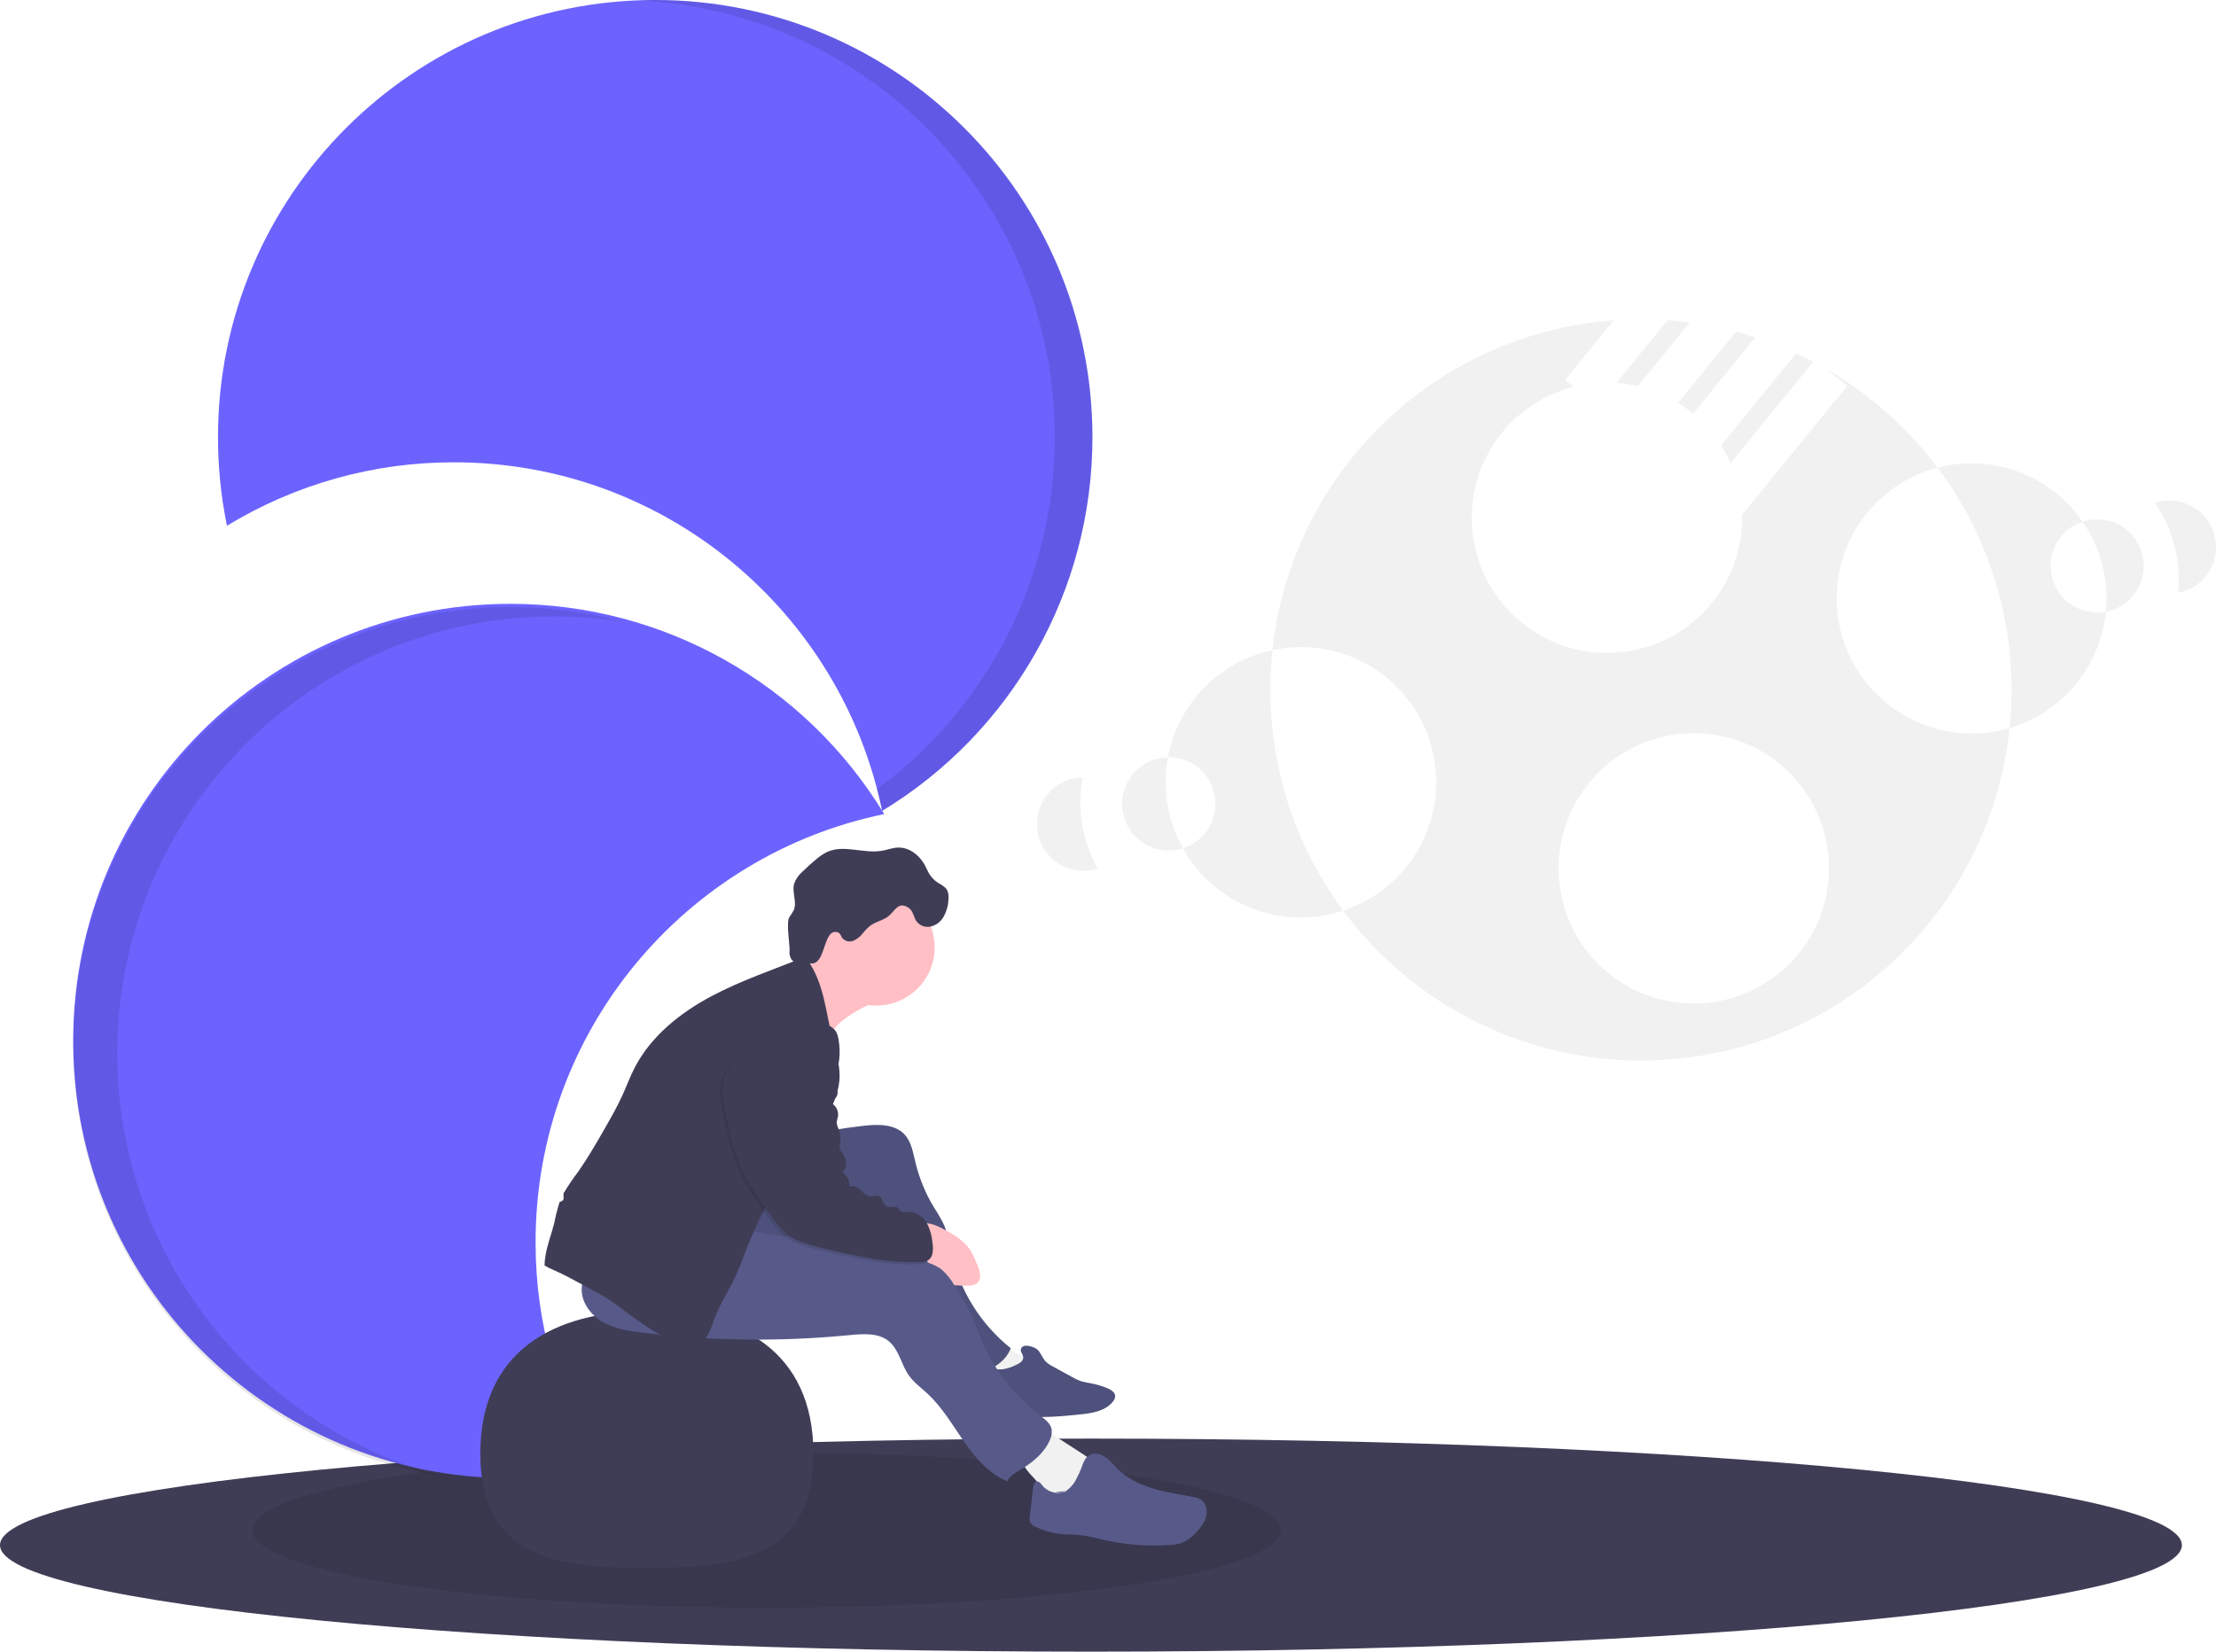
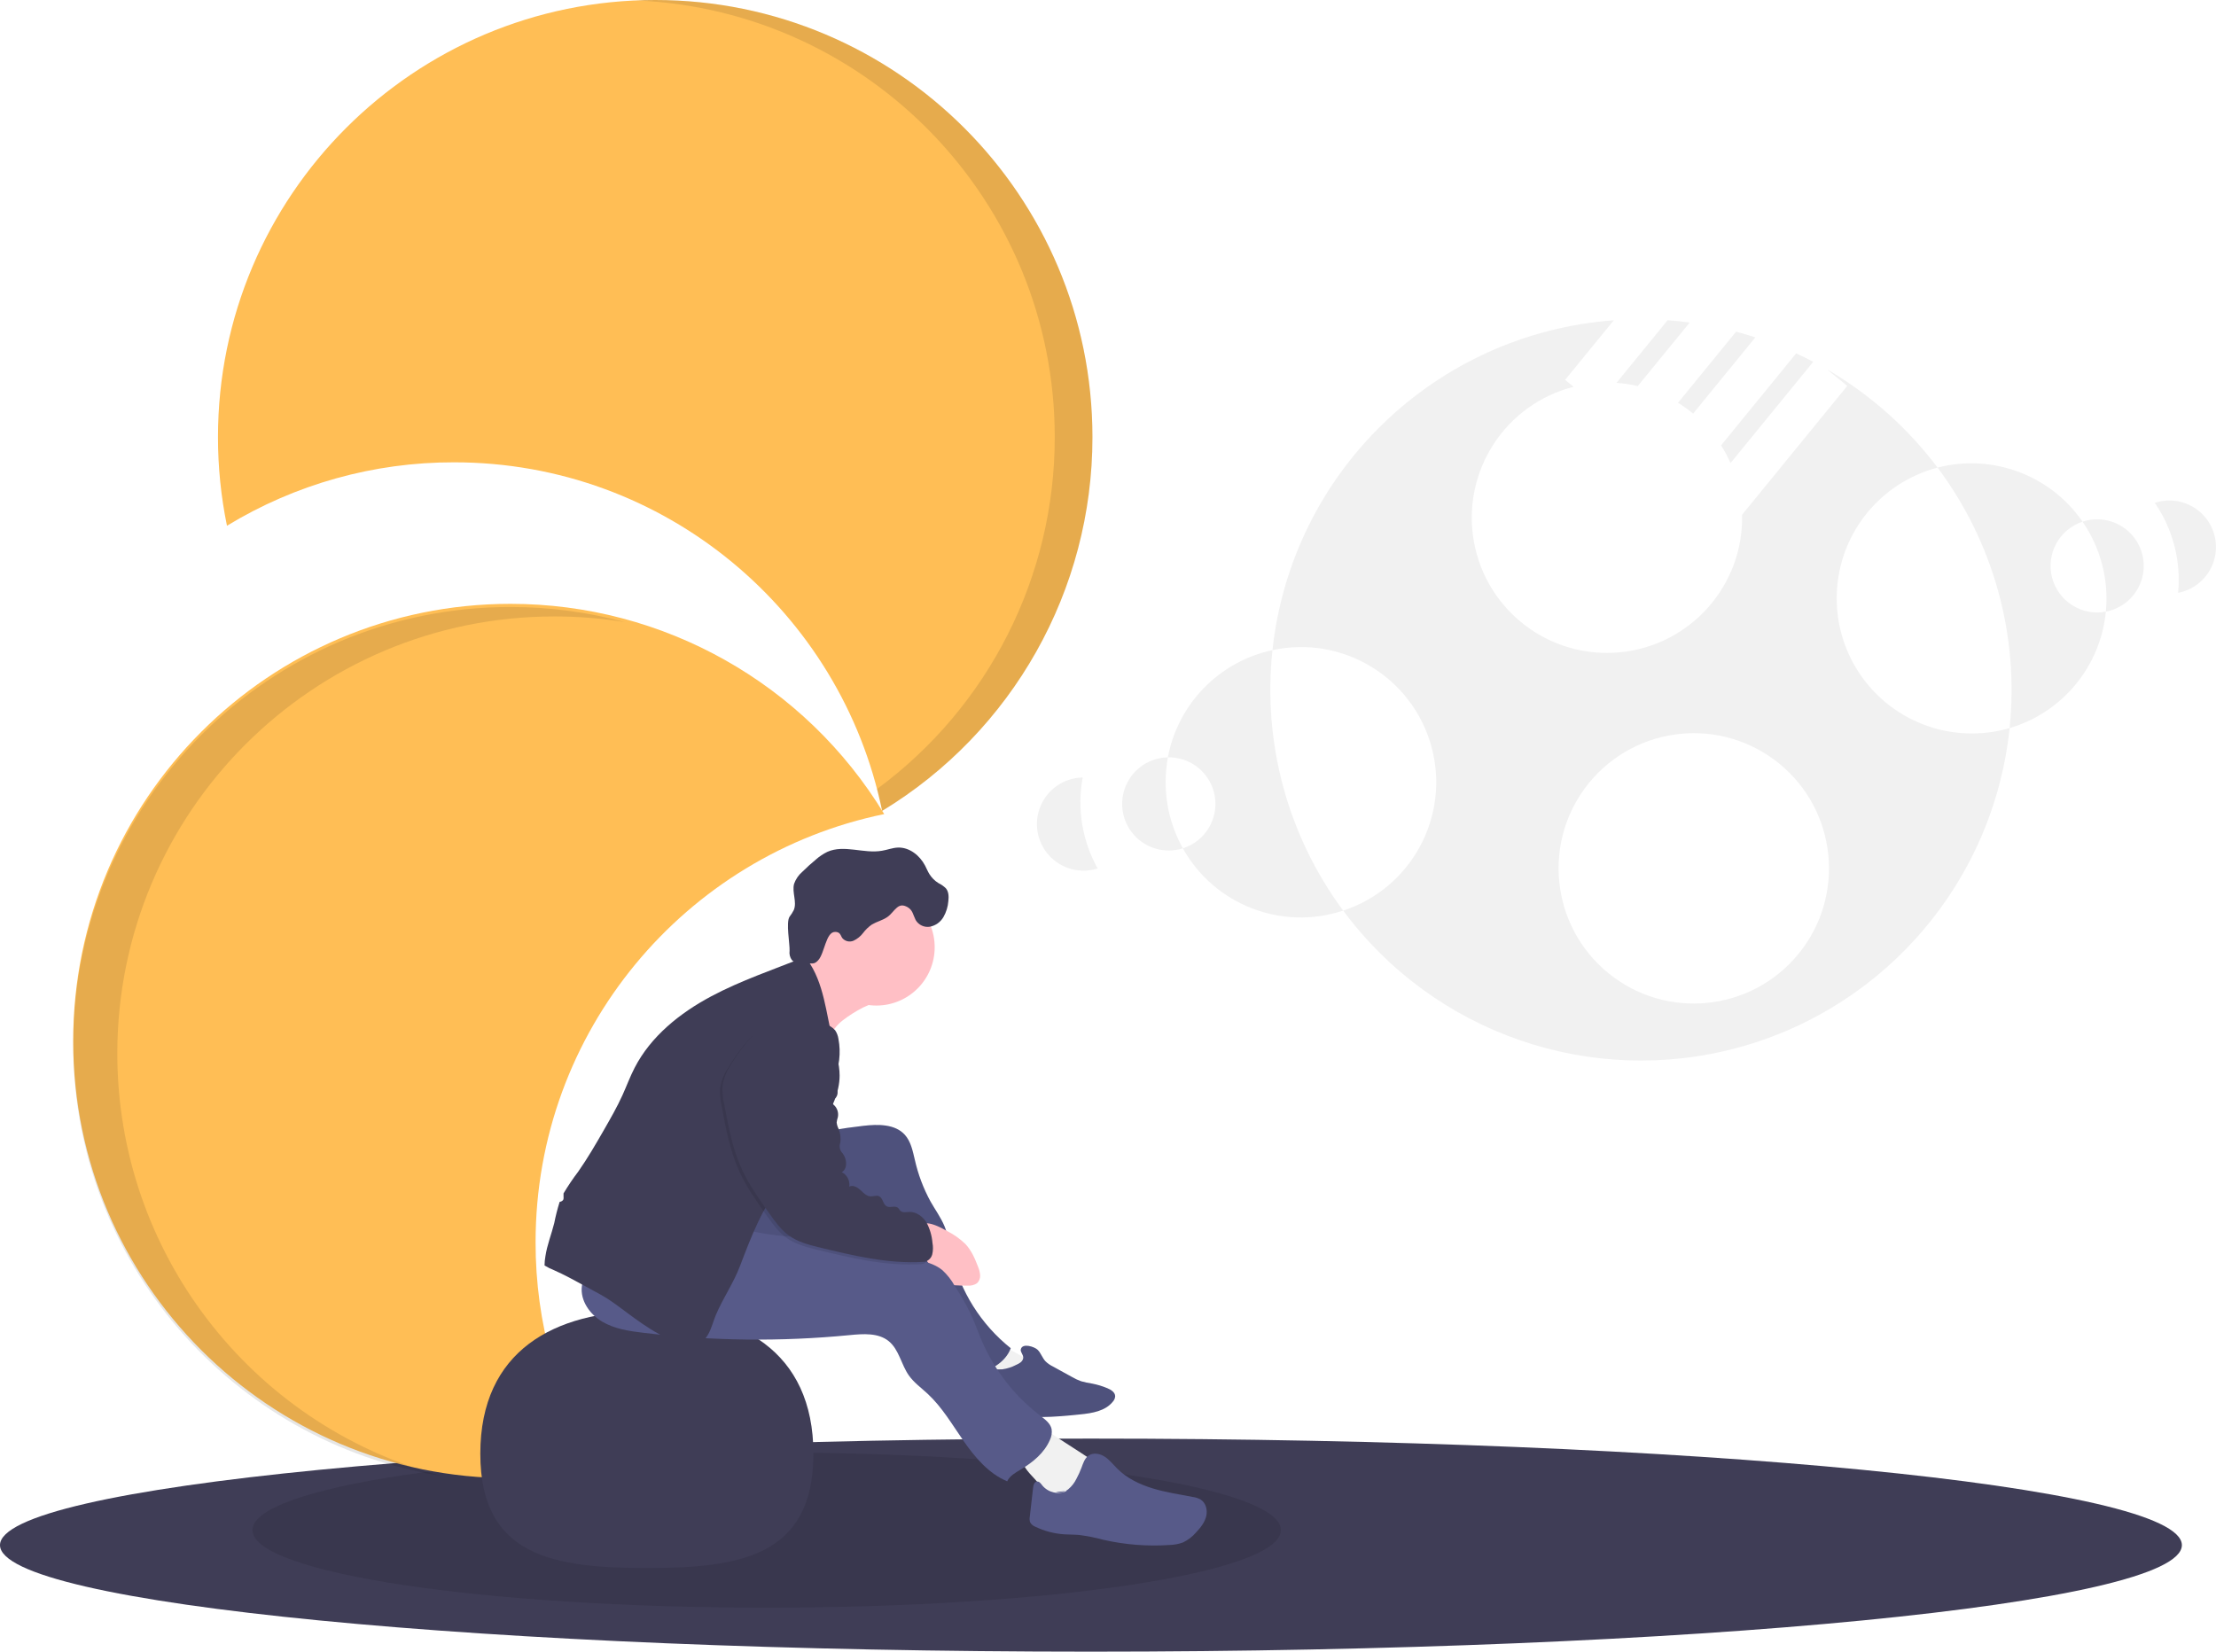
- <svg xmlns="http://www.w3.org/2000/svg" id="f010fad9-d75e-40fc-a29f-2de004ea6566" data-name="Layer 1" width="956.73" height="713.19" viewBox="0 0 956.73 713.19">
-   <ellipse cx="471" cy="667.19" rx="471" ry="46" fill="#3f3d56" />
-   <ellipse cx="331" cy="660.69" rx="222" ry="33.5" opacity="0.1" />
-   <path d="M342,354.14c-104.26,0-188.77,84.52-188.77,188.77S237.78,731.68,342,731.68a189.68,189.68,0,0,0,38.24-3.88,188,188,0,0,1-27.38-98c0-91.14,64.6-167.2,150.52-184.88A188.66,188.66,0,0,0,342,354.14Z" transform="translate(-121.63 -93.4)" fill="#6c63ff" />
-   <path d="M172.28,548.34c0-104.25,84.52-188.76,188.77-188.76a190.4,190.4,0,0,1,30.3,2.43A189.11,189.11,0,0,0,342,355.5c-104.26,0-188.77,84.52-188.77,188.77,0,94,68.69,171.91,158.61,186.35A188.83,188.83,0,0,1,172.28,548.34Z" transform="translate(-121.63 -93.4)" opacity="0.1" />
-   <path d="M502.48,443.55a188.66,188.66,0,0,0,90.79-161.38c0-104.25-84.51-188.77-188.77-188.77S215.74,177.92,215.74,282.17a189.77,189.77,0,0,0,3.88,38.25,187.85,187.85,0,0,1,98-27.39C408.74,293,484.8,357.64,502.48,443.55Z" transform="translate(-121.63 -93.4)" fill="#6c63ff" />
-   <path d="M577,282.17a188.49,188.49,0,0,1-76.71,151.91c.81,3.13,1.56,6.28,2.22,9.47a188.66,188.66,0,0,0,90.79-161.38c0-104.25-84.51-188.77-188.77-188.77-2.73,0-5.44.07-8.14.19C496.83,97.86,577,180.65,577,282.17Z" transform="translate(-121.63 -93.4)" opacity="0.1" />
-   <path d="M494.24,528.44a56.34,56.34,0,0,0-8.78,5.56,18.88,18.88,0,0,0-6.11,8.27c-1.71-3.55-2.64-7.41-3.78-11.18A186,186,0,0,0,467.85,511,26.77,26.77,0,0,0,480,501.67c6,5.95,12.11,12.15,15.08,20,.51,1.36,2,2.81,2.35,4C497.9,527.44,495.54,527.72,494.24,528.44Z" transform="translate(-121.63 -93.4)" fill="#ffbfc5" />
-   <path d="M329,721.12c0,44.62,32.19,49.35,71.91,49.35s71.9-4.73,71.9-49.35-32.19-61.57-71.9-61.57S329,676.51,329,721.12Z" transform="translate(-121.63 -93.4)" fill="#3f3d56" />
-   <path d="M550.43,673.37a55.07,55.07,0,0,1,17.94,9.6,1.85,1.85,0,0,1,.81,1.1c.14,1-1.24,1.45-2.24,1.74-3,.85-4.83,3.62-7,5.78s-5.65,3.87-8.18,2.14a8,8,0,0,1-1.72-1.81L539.36,678a64.67,64.67,0,0,1,11.37-5" transform="translate(-121.63 -93.4)" fill="#f1f1f1" />
-   <path d="M569.64,676.27c1.42,1.44,2,3.52,3.42,5a12.23,12.23,0,0,0,3.16,2.19l8.18,4.5a22.62,22.62,0,0,0,4,1.87,35.5,35.5,0,0,0,4.69,1,33.78,33.78,0,0,1,6.62,2c1.6.66,3.39,1.79,3.38,3.52a3.82,3.82,0,0,1-1,2.28c-3.22,4.06-8.93,5-14.09,5.51-11.16,1.18-22.58,2.06-33.49-.57a14.29,14.29,0,0,1-5.89-2.55c-3.29-2.73-4-7.7-2.72-11.79a6.38,6.38,0,0,1,2.6-3.87c1.73-1,3.88-.53,5.87-.68a18.52,18.52,0,0,0,6-1.93c1.25-.56,2.68-1.29,3-2.77s-1.37-2.76-1-4C563.07,673.19,568.34,674.94,569.64,676.27Z" transform="translate(-121.63 -93.4)" fill="#575a89" />
-   <path d="M569.64,676.27c1.42,1.44,2,3.52,3.42,5a12.23,12.23,0,0,0,3.16,2.19l8.18,4.5a22.62,22.62,0,0,0,4,1.87,35.5,35.5,0,0,0,4.69,1,33.78,33.78,0,0,1,6.62,2c1.6.66,3.39,1.79,3.38,3.52a3.82,3.82,0,0,1-1,2.28c-3.22,4.06-8.93,5-14.09,5.51-11.16,1.18-22.58,2.06-33.49-.57a14.29,14.29,0,0,1-5.89-2.55c-3.29-2.73-4-7.7-2.72-11.79a6.38,6.38,0,0,1,2.6-3.87c1.73-1,3.88-.53,5.87-.68a18.52,18.52,0,0,0,6-1.93c1.25-.56,2.68-1.29,3-2.77s-1.37-2.76-1-4C563.07,673.19,568.34,674.94,569.64,676.27Z" transform="translate(-121.63 -93.4)" opacity="0.1" />
-   <path d="M588.61,720.93l3.44,2.27a6.15,6.15,0,0,1,2.49,2.46c.75,1.75-.26,3.73-1.38,5.27a30.28,30.28,0,0,1-13.24,10.26,19.73,19.73,0,0,1-5.75,1.43,2.4,2.4,0,0,1-1.33-.16c-1.05-.56-.9-2.05-.91-3.24,0-3.43-2.63-6.22-5-8.75s-4.71-5.63-4.17-9a11.2,11.2,0,0,1,3-5.28,21.59,21.59,0,0,1,4.5-4.25c2.43-1.59,3.28-.73,5.56.72Q582.25,716.75,588.61,720.93Z" transform="translate(-121.63 -93.4)" fill="#f1f1f1" />
-   <path d="M577.45,737.67a6.13,6.13,0,0,0,5.41-1.22,13.55,13.55,0,0,0,3.51-4.52,36.74,36.74,0,0,0,2.18-4.78c.72-1.93,1.38-4.06,3.08-5.23,2-1.42,4.94-.86,7,.51s3.62,3.4,5.39,5.16c4.17,4.16,9.66,6.79,15.3,8.51s11.49,2.58,17.28,3.69a9.8,9.8,0,0,1,3.32,1.07c2.34,1.43,3.13,4.62,2.47,7.28S640,753,638.11,755a17.24,17.24,0,0,1-5.73,4.43,18.29,18.29,0,0,1-5.79,1.1,98.89,98.89,0,0,1-28.6-2.24,76.51,76.51,0,0,0-10.48-2.09c-2.15-.19-4.33-.13-6.48-.28a34.12,34.12,0,0,1-12.38-3.26,4.37,4.37,0,0,1-2.25-1.88,4.62,4.62,0,0,1-.17-2.48l1.43-12.54c.13-1.09.49-2.45,1.58-2.62s1.78.9,2.43,1.72a8.87,8.87,0,0,0,10.61,2.32" transform="translate(-121.63 -93.4)" fill="#575a89" />
-   <path d="M494.41,579.53c6.29-.71,13.59-.83,17.85,3.86,2.61,2.88,3.4,6.91,4.3,10.68a69.35,69.35,0,0,0,6.82,18.16c2,3.54,4.43,6.85,6,10.61s2.16,8,3.08,12.09A72.94,72.94,0,0,0,558,675.57c-2.27,6.17-8.84,9.7-15.23,11.28A8.39,8.39,0,0,1,538,687a8.52,8.52,0,0,1-3.09-2.28,106,106,0,0,1-8.33-10.21c-9.21-12.3-18.55-24.85-23.57-39.36-1.76-5.1-3.52-11-8.47-13.17-2.82-1.22-6.05-.84-9.08-.32a123.09,123.09,0,0,0-19.92,5.11c-6.92,2.41-14.84,5.37-21.17,1.69-3.79-2.21-6-6.44-6.87-10.74s-.43-8.74,0-13.1a13.49,13.49,0,0,1,1.38-5.66,12.27,12.27,0,0,1,3.31-3.35,68.15,68.15,0,0,1,18.64-10c6.39-2.26,13.27-3,19.94-4.13Q487.56,580.3,494.41,579.53Z" transform="translate(-121.63 -93.4)" fill="#575a89" />
-   <path d="M494.41,579.53c6.29-.71,13.59-.83,17.85,3.86,2.61,2.88,3.4,6.91,4.3,10.68a69.35,69.35,0,0,0,6.82,18.16c2,3.54,4.43,6.85,6,10.61s2.16,8,3.08,12.09A72.94,72.94,0,0,0,558,675.57c-2.27,6.17-8.84,9.7-15.23,11.28A8.39,8.39,0,0,1,538,687a8.52,8.52,0,0,1-3.09-2.28,106,106,0,0,1-8.33-10.21c-9.21-12.3-18.55-24.85-23.57-39.36-1.76-5.1-3.52-11-8.47-13.17-2.82-1.22-6.05-.84-9.08-.32a123.09,123.09,0,0,0-19.92,5.11c-6.92,2.41-14.84,5.37-21.17,1.69-3.79-2.21-6-6.44-6.87-10.74s-.43-8.74,0-13.1a13.49,13.49,0,0,1,1.38-5.66,12.27,12.27,0,0,1,3.31-3.35,68.15,68.15,0,0,1,18.64-10c6.39-2.26,13.27-3,19.94-4.13Q487.56,580.3,494.41,579.53Z" transform="translate(-121.63 -93.4)" opacity="0.1" />
-   <path d="M530.43,624.91a32.48,32.48,0,0,1,8,5.65c2.55,2.72,4.1,6.23,5.42,9.73a11.81,11.81,0,0,1,.94,3.76,4.27,4.27,0,0,1-1.39,3.48,6.23,6.23,0,0,1-3.93,1c-1.82,0-3.65,0-5.47-.14a9.14,9.14,0,0,1-3.24-.62,9,9,0,0,1-2.52-1.91,35.43,35.43,0,0,1-7.75-10.46c-1.32-2.91-3.5-9.63-1.42-12.66S528.17,623.62,530.43,624.91Z" transform="translate(-121.63 -93.4)" fill="#ffbfc5" />
-   <path d="M442.2,623.87c9.31,3,19.22,3.32,28.95,4.23a241.78,241.78,0,0,1,48.25,9.54c3.22,1,6.51,2.08,9.1,4.23a27.06,27.06,0,0,1,5.28,6.72,113.49,113.49,0,0,1,6.93,12.12c1.77,3.78,3.12,7.74,4.76,11.57a81.31,81.31,0,0,0,25.37,32.49c2,1.55,4.29,3.23,4.81,5.72a7.94,7.94,0,0,1-.75,4.7c-2.4,5.59-7.38,9.66-12.61,12.77-2.24,1.34-4.72,2.69-5.82,5.07-7.94-3.28-13.85-10.28-18.76-17.32s-9.28-14.63-15.58-20.47c-2.77-2.58-5.92-4.82-8.11-7.92-3.33-4.72-4.23-11.18-8.71-14.82s-11-3.17-16.79-2.6a412,412,0,0,1-89.15-1c-6.15-.73-12.47-1.67-17.8-4.84s-9.48-9.09-8.73-15.24c.71-5.76,5.5-10.32,10.85-12.57s11.25-2.66,17-3.31C415,631.36,428.66,628.76,442.2,623.87Z" transform="translate(-121.63 -93.4)" fill="#575a89" />
-   <path d="M357.11,635.82c.73-4.88,2.62-9.5,3.81-14.29a86.42,86.42,0,0,1,2.26-8.93c0-.09.07-.17.1-.25a2.06,2.06,0,0,0,1.52-.87,2.52,2.52,0,0,0,.13-1.34,9.72,9.72,0,0,1,0-1.43,102.25,102.25,0,0,1,6.38-9.45c4-5.71,7.52-11.78,11-17.84,2.86-5,5.72-9.94,8.08-15.16,1.78-3.91,3.27-8,5.23-11.78,7-13.6,19.52-23.63,33-30.83,12.94-6.91,26.93-11.56,40.53-17.06a9.22,9.22,0,0,1,.95,1.12c7.35,10.05,8.14,23.25,11.17,35.33,1.22,4.88,2.85,9.74,2.85,14.76,0,7.42-3.55,14.32-7.08,20.85-3.31,6.15-6.72,12.3-11.11,17.73-2.08,2.58-4.37,5-6.46,7.55-8.58,10.51-13.53,23.44-18.35,36.13-2.78,7.35-7.34,13.86-10.4,21.1-1.18,2.78-1.86,5.77-3.34,8.41s-4.05,4.94-7.07,5a10.6,10.6,0,0,1-2.61-.41c-10.93-2.81-20.08-10-29.16-16.74-1.63-1.2-3.26-2.38-5-3.46s-3.5-2.07-5.28-3l-4.06-2.23c-4.42-2.42-8.86-4.85-13.47-6.9a24.51,24.51,0,0,1-4-2A23.87,23.87,0,0,1,357.11,635.82Z" transform="translate(-121.63 -93.4)" fill="#3f3d56" />
+ <svg xmlns="http://www.w3.org/2000/svg" width="956.73" height="713.19" data-name="Layer 1" viewBox="0 0 956.73 713.19">
+   <ellipse cx="471" cy="667.19" fill="#3f3d56" rx="471" ry="46" />
+   <ellipse cx="331" cy="660.69" opacity=".1" rx="222" ry="33.5" />
+   <path fill="#ffbe55" d="M220.37 260.74c-104.26 0-188.77 84.52-188.77 188.77s84.55 188.77 188.77 188.77a189.68 189.68 0 0 0 38.24-3.88 188 188 0 0 1-27.38-98c0-91.14 64.6-167.2 150.52-184.88a188.66 188.66 0 0 0-161.38-90.78z" />
+   <path d="M50.65 454.94c0-104.25 84.52-188.76 188.77-188.76a190.4 190.4 0 0 1 30.3 2.43 189.11 189.11 0 0 0-49.35-6.51c-104.26 0-188.77 84.52-188.77 188.77 0 94 68.69 171.91 158.61 186.35A188.83 188.83 0 0 1 50.65 454.94z" opacity=".1" />
+   <path fill="#ffbe55" d="M380.85 350.15a188.66 188.66 0 0 0 90.79-161.38C471.64 84.52 387.13 0 282.87 0S94.11 84.52 94.11 188.77a189.77 189.77 0 0 0 3.88 38.25 187.85 187.85 0 0 1 98-27.39c91.12-.03 167.18 64.61 184.86 150.52z" />
+   <path d="M455.37 188.77a188.49 188.49 0 0 1-76.71 151.91c.81 3.13 1.56 6.28 2.22 9.47a188.66 188.66 0 0 0 90.79-161.38C471.67 84.52 387.16 0 282.9 0c-2.73 0-5.44.07-8.14.19C375.2 4.46 455.37 87.25 455.37 188.77z" opacity=".1" />
+   <path fill="#ffbfc5" d="M372.61 435.04a56.34 56.34 0 0 0-8.78 5.56 18.88 18.88 0 0 0-6.11 8.27c-1.71-3.55-2.64-7.41-3.78-11.18a186 186 0 0 0-7.72-20.09 26.77 26.77 0 0 0 12.15-9.33c6 5.95 12.11 12.15 15.08 20 .51 1.36 2 2.81 2.35 4 .47 1.77-1.89 2.05-3.19 2.77z" />
+   <path fill="#3f3d56" d="M207.37 627.72c0 44.62 32.19 49.35 71.91 49.35s71.9-4.73 71.9-49.35-32.19-61.57-71.9-61.57-71.91 16.96-71.91 61.57z" />
+   <path fill="#f1f1f1" d="M428.8 579.97a55.07 55.07 0 0 1 17.94 9.6 1.85 1.85 0 0 1 .81 1.1c.14 1-1.24 1.45-2.24 1.74-3 .85-4.83 3.62-7 5.78s-5.65 3.87-8.18 2.14a8 8 0 0 1-1.72-1.81l-10.68-13.92a64.67 64.67 0 0 1 11.37-5" />
+   <path fill="#575a89" d="M448.01 582.87c1.42 1.44 2 3.52 3.42 5a12.23 12.23 0 0 0 3.16 2.19l8.18 4.5a22.62 22.62 0 0 0 4 1.87 35.5 35.5 0 0 0 4.69 1 33.78 33.78 0 0 1 6.62 2c1.6.66 3.39 1.79 3.38 3.52a3.82 3.82 0 0 1-1 2.28c-3.22 4.06-8.93 5-14.09 5.51-11.16 1.18-22.58 2.06-33.49-.57a14.29 14.29 0 0 1-5.89-2.55c-3.29-2.73-4-7.7-2.72-11.79a6.38 6.38 0 0 1 2.6-3.87c1.73-1 3.88-.53 5.87-.68a18.52 18.52 0 0 0 6-1.93c1.25-.56 2.68-1.29 3-2.77s-1.37-2.76-1-4c.7-2.79 5.97-1.04 7.27.29z" />
+   <path d="M448.01 582.87c1.42 1.44 2 3.52 3.42 5a12.23 12.23 0 0 0 3.16 2.19l8.18 4.5a22.62 22.62 0 0 0 4 1.87 35.5 35.5 0 0 0 4.69 1 33.78 33.78 0 0 1 6.62 2c1.6.66 3.39 1.79 3.38 3.52a3.82 3.82 0 0 1-1 2.28c-3.22 4.06-8.93 5-14.09 5.51-11.16 1.18-22.58 2.06-33.49-.57a14.29 14.29 0 0 1-5.89-2.55c-3.29-2.73-4-7.7-2.72-11.79a6.38 6.38 0 0 1 2.6-3.87c1.73-1 3.88-.53 5.87-.68a18.52 18.52 0 0 0 6-1.93c1.25-.56 2.68-1.29 3-2.77s-1.37-2.76-1-4c.7-2.79 5.97-1.04 7.27.29z" opacity=".1" />
+   <path fill="#f1f1f1" d="M466.98 627.53l3.44 2.27a6.15 6.15 0 0 1 2.49 2.46c.75 1.75-.26 3.73-1.38 5.27a30.28 30.28 0 0 1-13.24 10.26 19.73 19.73 0 0 1-5.75 1.43 2.4 2.4 0 0 1-1.33-.16c-1.05-.56-.9-2.05-.91-3.24 0-3.43-2.63-6.22-5-8.75s-4.71-5.63-4.17-9a11.2 11.2 0 0 1 3-5.28 21.59 21.59 0 0 1 4.5-4.25c2.43-1.59 3.28-.73 5.56.72q6.43 4.09 12.79 8.27z" />
+   <path fill="#575a89" d="M455.82 644.27a6.13 6.13 0 005.41-1.22 13.55 13.55 0 003.51-4.52 36.74 36.74 0 002.18-4.78c.72-1.93 1.38-4.06 3.08-5.23 2-1.42 4.94-.86 7 .51s3.62 3.4 5.39 5.16c4.17 4.16 9.66 6.79 15.3 8.51s11.49 2.58 17.28 3.69a9.8 9.8 0 013.32 1.07c2.34 1.43 3.13 4.62 2.47 7.28s-2.39 4.86-4.28 6.86a17.24 17.24 0 01-5.73 4.43 18.29 18.29 0 01-5.79 1.1 98.89 98.89 0 01-28.6-2.24 76.51 76.51 0 00-10.48-2.09c-2.15-.19-4.33-.13-6.48-.28a34.12 34.12 0 01-12.38-3.26 4.37 4.37 0 01-2.25-1.88 4.62 4.62 0 01-.17-2.48l1.43-12.54c.13-1.09.49-2.45 1.58-2.62s1.78.9 2.43 1.72a8.87 8.87 0 0010.61 2.32M372.78 486.13c6.29-.71 13.59-.83 17.85 3.86 2.61 2.88 3.4 6.91 4.3 10.68a69.35 69.35 0 006.82 18.16c2 3.54 4.43 6.85 6 10.61s2.16 8 3.08 12.09a72.94 72.94 0 0025.54 40.64c-2.27 6.17-8.84 9.7-15.23 11.28a8.39 8.39 0 01-4.77.15 8.52 8.52 0 01-3.09-2.28 106 106 0 01-8.33-10.21c-9.21-12.3-18.55-24.85-23.57-39.36-1.76-5.1-3.52-11-8.47-13.17-2.82-1.22-6.05-.84-9.08-.32a123.09 123.09 0 00-19.92 5.11c-6.92 2.41-14.84 5.37-21.17 1.69-3.79-2.21-6-6.44-6.87-10.74s-.43-8.74 0-13.1a13.49 13.49 0 011.38-5.66 12.27 12.27 0 013.31-3.35 68.15 68.15 0 0118.64-10c6.39-2.26 13.27-3 19.94-4.13q6.79-1.18 13.64-1.95z" />
+   <path d="M372.78 486.13c6.29-.71 13.59-.83 17.85 3.86 2.61 2.88 3.4 6.91 4.3 10.68a69.35 69.35 0 0 0 6.82 18.16c2 3.54 4.43 6.85 6 10.61s2.16 8 3.08 12.09a72.94 72.94 0 0 0 25.54 40.64c-2.27 6.17-8.84 9.7-15.23 11.28a8.39 8.39 0 0 1-4.77.15 8.52 8.52 0 0 1-3.09-2.28 106 106 0 0 1-8.33-10.21c-9.21-12.3-18.55-24.85-23.57-39.36-1.76-5.1-3.52-11-8.47-13.17-2.82-1.22-6.05-.84-9.08-.32a123.09 123.09 0 0 0-19.92 5.11c-6.92 2.41-14.84 5.37-21.17 1.69-3.79-2.21-6-6.44-6.87-10.74s-.43-8.74 0-13.1a13.49 13.49 0 0 1 1.38-5.66 12.27 12.27 0 0 1 3.31-3.35 68.15 68.15 0 0 1 18.64-10c6.39-2.26 13.27-3 19.94-4.13q6.79-1.18 13.64-1.95z" opacity=".1" />
+   <path fill="#ffbfc5" d="M408.8 531.51a32.48 32.48 0 0 1 8 5.65c2.55 2.72 4.1 6.23 5.42 9.73a11.81 11.81 0 0 1 .94 3.76 4.27 4.27 0 0 1-1.39 3.48 6.23 6.23 0 0 1-3.93 1c-1.82 0-3.65 0-5.47-.14a9.14 9.14 0 0 1-3.24-.62 9 9 0 0 1-2.52-1.91 35.43 35.43 0 0 1-7.75-10.46c-1.32-2.91-3.5-9.63-1.42-12.66s9.1.88 11.36 2.17z" />
+   <path fill="#575a89" d="M320.57 530.47c9.31 3 19.22 3.32 28.95 4.23a241.78 241.78 0 0 1 48.25 9.54c3.22 1 6.51 2.08 9.1 4.23a27.06 27.06 0 0 1 5.28 6.72 113.49 113.49 0 0 1 6.93 12.12c1.77 3.78 3.12 7.74 4.76 11.57a81.31 81.31 0 0 0 25.37 32.49c2 1.55 4.29 3.23 4.81 5.72a7.94 7.94 0 0 1-.75 4.7c-2.4 5.59-7.38 9.66-12.61 12.77-2.24 1.34-4.72 2.69-5.82 5.07-7.94-3.28-13.85-10.28-18.76-17.32s-9.28-14.63-15.58-20.47c-2.77-2.58-5.92-4.82-8.11-7.92-3.33-4.72-4.23-11.18-8.71-14.82s-11-3.17-16.79-2.6a412 412 0 0 1-89.15-1c-6.15-.73-12.47-1.67-17.8-4.84s-9.48-9.09-8.73-15.24c.71-5.76 5.5-10.32 10.85-12.57s11.25-2.66 17-3.31c14.31-1.58 27.97-4.18 41.51-9.07z" />
+   <path fill="#3f3d56" d="M235.48 542.42c.73-4.88 2.62-9.5 3.81-14.29a86.42 86.42 0 0 1 2.26-8.93c0-.09.07-.17.1-.25a2.06 2.06 0 0 0 1.52-.87 2.52 2.52 0 0 0 .13-1.34 9.72 9.72 0 0 1 0-1.43 102.25 102.25 0 0 1 6.38-9.45c4-5.71 7.52-11.78 11-17.84 2.86-5 5.72-9.94 8.08-15.16 1.78-3.91 3.27-8 5.23-11.78 7-13.6 19.52-23.63 33-30.83 12.94-6.91 26.93-11.56 40.53-17.06a9.22 9.22 0 0 1 .95 1.12c7.35 10.05 8.14 23.25 11.17 35.33 1.22 4.88 2.85 9.74 2.85 14.76 0 7.42-3.55 14.32-7.08 20.85-3.31 6.15-6.72 12.3-11.11 17.73-2.08 2.58-4.37 5-6.46 7.55-8.58 10.51-13.53 23.44-18.35 36.13-2.78 7.35-7.34 13.86-10.4 21.1-1.18 2.78-1.86 5.77-3.34 8.41s-4.05 4.94-7.07 5a10.6 10.6 0 0 1-2.61-.41c-10.93-2.81-20.08-10-29.16-16.74-1.63-1.2-3.26-2.38-5-3.46s-3.5-2.07-5.28-3l-4.06-2.23c-4.42-2.42-8.86-4.85-13.47-6.9a24.51 24.51 0 0 1-4-2 23.87 23.87 0 0 1 .38-4.01z" />
  <circle cx="378.36" cy="409.02" r="25.18" fill="#ffbfc5" />
-   <path d="M516.94,490.64a6,6,0,0,0,6.2,2.91,8.69,8.69,0,0,0,5.79-4.13,16.33,16.33,0,0,0,2.14-6.94c.21-1.91.18-4-1.05-5.49a12.06,12.06,0,0,0-3.19-2.24,12.14,12.14,0,0,1-4-4c-.7-1.17-1.21-2.44-1.84-3.64-2.29-4.35-6.75-7.89-11.66-7.73-2.36.08-4.61,1-6.94,1.38-7.81,1.37-16.29-2.76-23.54.46a22,22,0,0,0-4.92,3.28q-3.06,2.53-5.88,5.32a12.14,12.14,0,0,0-3.58,5.21c-1,3.7,1.35,7.83-.14,11.35a16.72,16.72,0,0,1-1.81,2.85c-1.64,2.41.14,11.82,0,14.73a5.45,5.45,0,0,0,1,4c1.19,1.33,3.18,1.44,5,1.46l3.27,0a4.15,4.15,0,0,0,1.45-.15,4.39,4.39,0,0,0,1.65-1.26c2.72-2.87,3.3-12.24,7.25-12.2a2.82,2.82,0,0,1,1.71.44c.71.52.92,1.49,1.43,2.21a4.18,4.18,0,0,0,4.85,1.14,10.94,10.94,0,0,0,4.13-3.34,16.27,16.27,0,0,1,3.86-3.69c2.11-1.23,4.49-1.76,6.54-3.15,1.71-1.16,2.68-2.84,4.22-4.12s2.84-1.1,4.48-.25C515.73,486.36,515.83,488.44,516.94,490.64Z" transform="translate(-121.63 -93.4)" fill="#3f3d56" />
-   <path d="M458.76,535a40.07,40.07,0,0,1,17.54,1.4,9.32,9.32,0,0,1,4.89,2.91,8.78,8.78,0,0,1,1.4,3.66,29.59,29.59,0,0,1-2.13,17.84,2.36,2.36,0,0,0-.29,1.9,3.36,3.36,0,0,0,1,1,3.48,3.48,0,0,1-.21,5.19c-.47.34-1.09.64-1.18,1.21s.49,1.12.95,1.56a5.59,5.59,0,0,1,1.56,5.14,11.27,11.27,0,0,0-.51,2.27,7.41,7.41,0,0,0,.83,2.71,11.86,11.86,0,0,1,.75,6,6.61,6.61,0,0,0-.07,2.93,6.82,6.82,0,0,0,1.12,1.76c1.81,2.44,2.2,6.52-.42,8a6.07,6.07,0,0,1,3.23,6.26c1.57-.83,3.47.24,4.78,1.44s2.64,2.68,4.41,2.77c1.24.06,2.55-.58,3.67-.07,1.72.77,1.66,3.56,3.35,4.39,1.48.74,3.55-.46,4.81.61.44.37.66.94,1.09,1.33.95.88,2.45.51,3.75.45,3.07-.12,5.9,2,7.49,4.58s2.16,5.73,2.57,8.77a11.61,11.61,0,0,1-.1,5.05,4.33,4.33,0,0,1-3.55,3.2c-15.45,1-30.7-2.71-45.75-6.37-4.42-1.08-8.91-2.34-12.6-5-3.35-2.43-5.81-5.85-8.21-9.21-4.43-6.21-8.89-12.46-12.06-19.39-4.08-8.91-5.9-18.67-7.68-28.32a26.34,26.34,0,0,1-.65-7.9,22.39,22.39,0,0,1,3.48-8.66,94.3,94.3,0,0,1,7-9.93C446.89,539.71,452.68,535.87,458.76,535Z" transform="translate(-121.63 -93.4)" opacity="0.1" />
-   <path d="M459.77,534a40,40,0,0,1,17.55,1.41,9.24,9.24,0,0,1,4.89,2.9,8.92,8.92,0,0,1,1.4,3.66,29.66,29.66,0,0,1-2.13,17.84,2.36,2.36,0,0,0-.29,1.9,3.36,3.36,0,0,0,1,1,3.48,3.48,0,0,1-.21,5.19c-.47.34-1.09.64-1.18,1.21s.49,1.12,1,1.56a5.59,5.59,0,0,1,1.56,5.14,11.27,11.27,0,0,0-.51,2.27,7.39,7.39,0,0,0,.82,2.71,11.77,11.77,0,0,1,.76,6,4.32,4.32,0,0,0,1.05,4.69c1.81,2.44,2.2,6.52-.42,8.06a6.05,6.05,0,0,1,3.23,6.25c1.57-.83,3.47.24,4.78,1.44s2.64,2.68,4.41,2.77c1.24.06,2.54-.58,3.67-.07,1.72.78,1.66,3.56,3.35,4.4,1.48.73,3.55-.47,4.81.6.44.37.66.94,1.09,1.33.95.88,2.45.51,3.75.45,3.07-.12,5.9,2,7.49,4.58a22.5,22.5,0,0,1,2.57,8.77,11.93,11.93,0,0,1-.1,5,4.33,4.33,0,0,1-3.55,3.2c-15.45,1-30.7-2.71-45.75-6.37-4.42-1.08-8.92-2.34-12.6-5-3.35-2.42-5.81-5.85-8.21-9.21-4.43-6.2-8.89-12.45-12.06-19.38-4.08-8.92-5.9-18.68-7.68-28.32a26.4,26.4,0,0,1-.65-7.91A22.39,22.39,0,0,1,437,553.4a91.74,91.74,0,0,1,7-9.92C447.91,538.69,453.7,534.86,459.77,534Z" transform="translate(-121.63 -93.4)" fill="#3f3d56" />
-   <path d="M1030.81,357.51a20.11,20.11,0,1,0-10.07-38.85A58.48,58.48,0,0,1,1030.81,357.51Z" transform="translate(-121.63 -93.4)" fill="#f1f1f1" />
-   <path d="M1062,349.38a20.11,20.11,0,1,0-10.07-38.85A58.48,58.48,0,0,1,1062,349.38Z" transform="translate(-121.63 -93.4)" fill="#f1f1f1" />
-   <path d="M1030.81,357.51a20.11,20.11,0,0,1-10.07-38.85,58.36,58.36,0,0,0-62.59-23.35,160.21,160.21,0,0,1,31.1,112.49,58.36,58.36,0,0,0,41.56-50.29Z" transform="translate(-121.63 -93.4)" fill="#f1f1f1" />
-   <path d="M671,374.13a58.39,58.39,0,0,0-45.16,46.29,20.11,20.11,0,0,1,6.46,39.29,58.31,58.31,0,0,0,69.22,26.89A160.25,160.25,0,0,1,671,374.13Z" transform="translate(-121.63 -93.4)" fill="#f1f1f1" />
-   <path d="M625.86,420.42a20.12,20.12,0,1,0,6.46,39.29A58.54,58.54,0,0,1,625.86,420.42Z" transform="translate(-121.63 -93.4)" fill="#f1f1f1" />
-   <path d="M589.07,429.12a20.12,20.12,0,1,0,6.46,39.29A58.61,58.61,0,0,1,589.07,429.12Z" transform="translate(-121.63 -93.4)" fill="#f1f1f1" />
-   <path d="M897.09,246l-32.41,39.71a56.76,56.76,0,0,1,4.09,7.64l35.68-43.71C902,248.31,899.57,247.09,897.09,246Z" transform="translate(-121.63 -93.4)" fill="#f1f1f1" />
-   <path d="M989.25,407.8a58.36,58.36,0,1,1-31.1-112.49,161.24,161.24,0,0,0-47.77-42.44l8.78,7.17-45.4,55.62A58.36,58.36,0,1,1,801,260.42l-3.65-3,21-25.71A160,160,0,0,0,671,374.13,58.35,58.35,0,0,1,701.54,486.6a160,160,0,0,0,287.71-78.8ZM816,513.59a58.37,58.37,0,1,1,82.12-8.32A58.37,58.37,0,0,1,816,513.59Z" transform="translate(-121.63 -93.4)" fill="#f1f1f1" />
-   <path d="M851.14,232.67q-4.75-.63-9.54-1l-22.08,27.06a57.55,57.55,0,0,1,9.2,1.37Z" transform="translate(-121.63 -93.4)" fill="#f1f1f1" />
-   <path d="M852.61,272l26.87-32.92q-4.14-1.35-8.32-2.46l-25.07,30.71a59.57,59.57,0,0,1,6.24,4.43Z" transform="translate(-121.63 -93.4)" fill="#f1f1f1" />
+   <path fill="#3f3d56" d="M395.31 397.24a6 6 0 0 0 6.2 2.91 8.69 8.69 0 0 0 5.79-4.13 16.33 16.33 0 0 0 2.14-6.94c.21-1.91.18-4-1.05-5.49a12.06 12.06 0 0 0-3.19-2.24 12.14 12.14 0 0 1-4-4c-.7-1.17-1.21-2.44-1.84-3.64-2.29-4.35-6.75-7.89-11.66-7.73-2.36.08-4.61 1-6.94 1.38-7.81 1.37-16.29-2.76-23.54.46a22 22 0 0 0-4.92 3.28q-3.06 2.53-5.88 5.32a12.14 12.14 0 0 0-3.58 5.21c-1 3.7 1.35 7.83-.14 11.35a16.72 16.72 0 0 1-1.81 2.85c-1.64 2.41.14 11.82 0 14.73a5.45 5.45 0 0 0 1 4c1.19 1.33 3.18 1.44 5 1.46h3.27a4.15 4.15 0 0 0 1.45-.15 4.39 4.39 0 0 0 1.65-1.26c2.72-2.87 3.3-12.24 7.25-12.2a2.82 2.82 0 0 1 1.71.44c.71.52.92 1.49 1.43 2.21a4.18 4.18 0 0 0 4.85 1.14 10.94 10.94 0 0 0 4.13-3.34 16.27 16.27 0 0 1 3.86-3.69c2.11-1.23 4.49-1.76 6.54-3.15 1.71-1.16 2.68-2.84 4.22-4.12s2.84-1.1 4.48-.25c2.37 1.31 2.47 3.39 3.58 5.59z" />
+   <path d="M337.13 441.6a40.07 40.07 0 0 1 17.54 1.4 9.32 9.32 0 0 1 4.89 2.91 8.78 8.78 0 0 1 1.4 3.66 29.59 29.59 0 0 1-2.13 17.84 2.36 2.36 0 0 0-.29 1.9 3.36 3.36 0 0 0 1 1 3.48 3.48 0 0 1-.21 5.19c-.47.34-1.09.64-1.18 1.21s.49 1.12.95 1.56a5.59 5.59 0 0 1 1.56 5.14 11.27 11.27 0 0 0-.51 2.27 7.41 7.41 0 0 0 .83 2.71 11.86 11.86 0 0 1 .75 6 6.61 6.61 0 0 0-.07 2.93 6.82 6.82 0 0 0 1.12 1.76c1.81 2.44 2.2 6.52-.42 8a6.07 6.07 0 0 1 3.23 6.26c1.57-.83 3.47.24 4.78 1.44s2.64 2.68 4.41 2.77c1.24.06 2.55-.58 3.67-.07 1.72.77 1.66 3.56 3.35 4.39 1.48.74 3.55-.46 4.81.61.44.37.66.94 1.09 1.33.95.88 2.45.51 3.75.45 3.07-.12 5.9 2 7.49 4.58s2.16 5.73 2.57 8.77a11.61 11.61 0 0 1-.1 5.05 4.33 4.33 0 0 1-3.55 3.2c-15.45 1-30.7-2.71-45.75-6.37-4.42-1.08-8.91-2.34-12.6-5-3.35-2.43-5.81-5.85-8.21-9.21-4.43-6.21-8.89-12.46-12.06-19.39-4.08-8.91-5.9-18.67-7.68-28.32a26.34 26.34 0 0 1-.65-7.9 22.39 22.39 0 0 1 3.48-8.66 94.3 94.3 0 0 1 7-9.93c3.87-4.77 9.66-8.61 15.74-9.48z" opacity=".1" />
+   <path fill="#3f3d56" d="M338.14 440.6a40 40 0 0 1 17.55 1.41 9.24 9.24 0 0 1 4.89 2.9 8.92 8.92 0 0 1 1.4 3.66 29.66 29.66 0 0 1-2.13 17.84 2.36 2.36 0 0 0-.29 1.9 3.36 3.36 0 0 0 1 1 3.48 3.48 0 0 1-.21 5.19c-.47.34-1.09.64-1.18 1.21s.49 1.12 1 1.56a5.59 5.59 0 0 1 1.56 5.14 11.27 11.27 0 0 0-.51 2.27 7.39 7.39 0 0 0 .82 2.71 11.77 11.77 0 0 1 .76 6 4.32 4.32 0 0 0 1.05 4.69c1.81 2.44 2.2 6.52-.42 8.06a6.05 6.05 0 0 1 3.23 6.25c1.57-.83 3.47.24 4.78 1.44s2.64 2.68 4.41 2.77c1.24.06 2.54-.58 3.67-.07 1.72.78 1.66 3.56 3.35 4.4 1.48.73 3.55-.47 4.81.6.44.37.66.94 1.09 1.33.95.88 2.45.51 3.75.45 3.07-.12 5.9 2 7.49 4.58a22.5 22.5 0 0 1 2.57 8.77 11.93 11.93 0 0 1-.1 5 4.33 4.33 0 0 1-3.55 3.2c-15.45 1-30.7-2.71-45.75-6.37-4.42-1.08-8.92-2.34-12.6-5-3.35-2.42-5.81-5.85-8.21-9.21-4.43-6.2-8.89-12.45-12.06-19.38-4.08-8.92-5.9-18.68-7.68-28.32a26.4 26.4 0 0 1-.65-7.91 22.39 22.39 0 0 1 3.39-8.67 91.74 91.74 0 0 1 7-9.92c3.91-4.79 9.7-8.62 15.77-9.48z" />
+   <path fill="#f1f1f1" d="M909.18 264.11a20.11 20.11 0 10-10.07-38.85 58.48 58.48 0 0110.07 38.85zM940.37 255.98a20.11 20.11 0 10-10.07-38.85 58.48 58.48 0 0110.07 38.85z" />
+   <path fill="#f1f1f1" d="M909.18 264.11a20.11 20.11 0 01-10.07-38.85 58.36 58.36 0 00-62.59-23.35 160.21 160.21 0 0131.1 112.49 58.36 58.36 0 0041.56-50.29zM549.37 280.73a58.39 58.39 0 00-45.16 46.29 20.11 20.11 0 016.46 39.29 58.31 58.31 0 0069.22 26.89 160.25 160.25 0 01-30.52-112.47z" />
+   <path fill="#f1f1f1" d="M504.23 327.02a20.12 20.12 0 106.46 39.29 58.54 58.54 0 01-6.46-39.29zM467.44 335.72a20.12 20.12 0 106.46 39.29 58.61 58.61 0 01-6.46-39.29zM775.46 152.6l-32.41 39.71a56.76 56.76 0 014.09 7.64l35.68-43.71c-2.45-1.33-4.88-2.55-7.36-3.64z" />
+   <path fill="#f1f1f1" d="M867.62 314.4a58.36 58.36 0 1 1-31.1-112.49 161.24 161.24 0 0 0-47.77-42.44l8.78 7.17-45.4 55.62a58.36 58.36 0 1 1-72.76-55.24l-3.65-3 21-25.71a160 160 0 0 0-147.35 142.42 58.35 58.35 0 0 1 30.54 112.47 160 160 0 0 0 287.71-78.8zM694.37 420.19a58.37 58.37 0 1 1 82.12-8.32 58.37 58.37 0 0 1-82.12 8.32z" />
+   <path fill="#f1f1f1" d="M729.51 139.27q-4.75-.63-9.54-1l-22.08 27.06a57.55 57.55 0 019.2 1.37zM730.98 178.6l26.87-32.92q-4.14-1.35-8.32-2.46l-25.07 30.71a59.57 59.57 0 016.24 4.43z" />
</svg>
